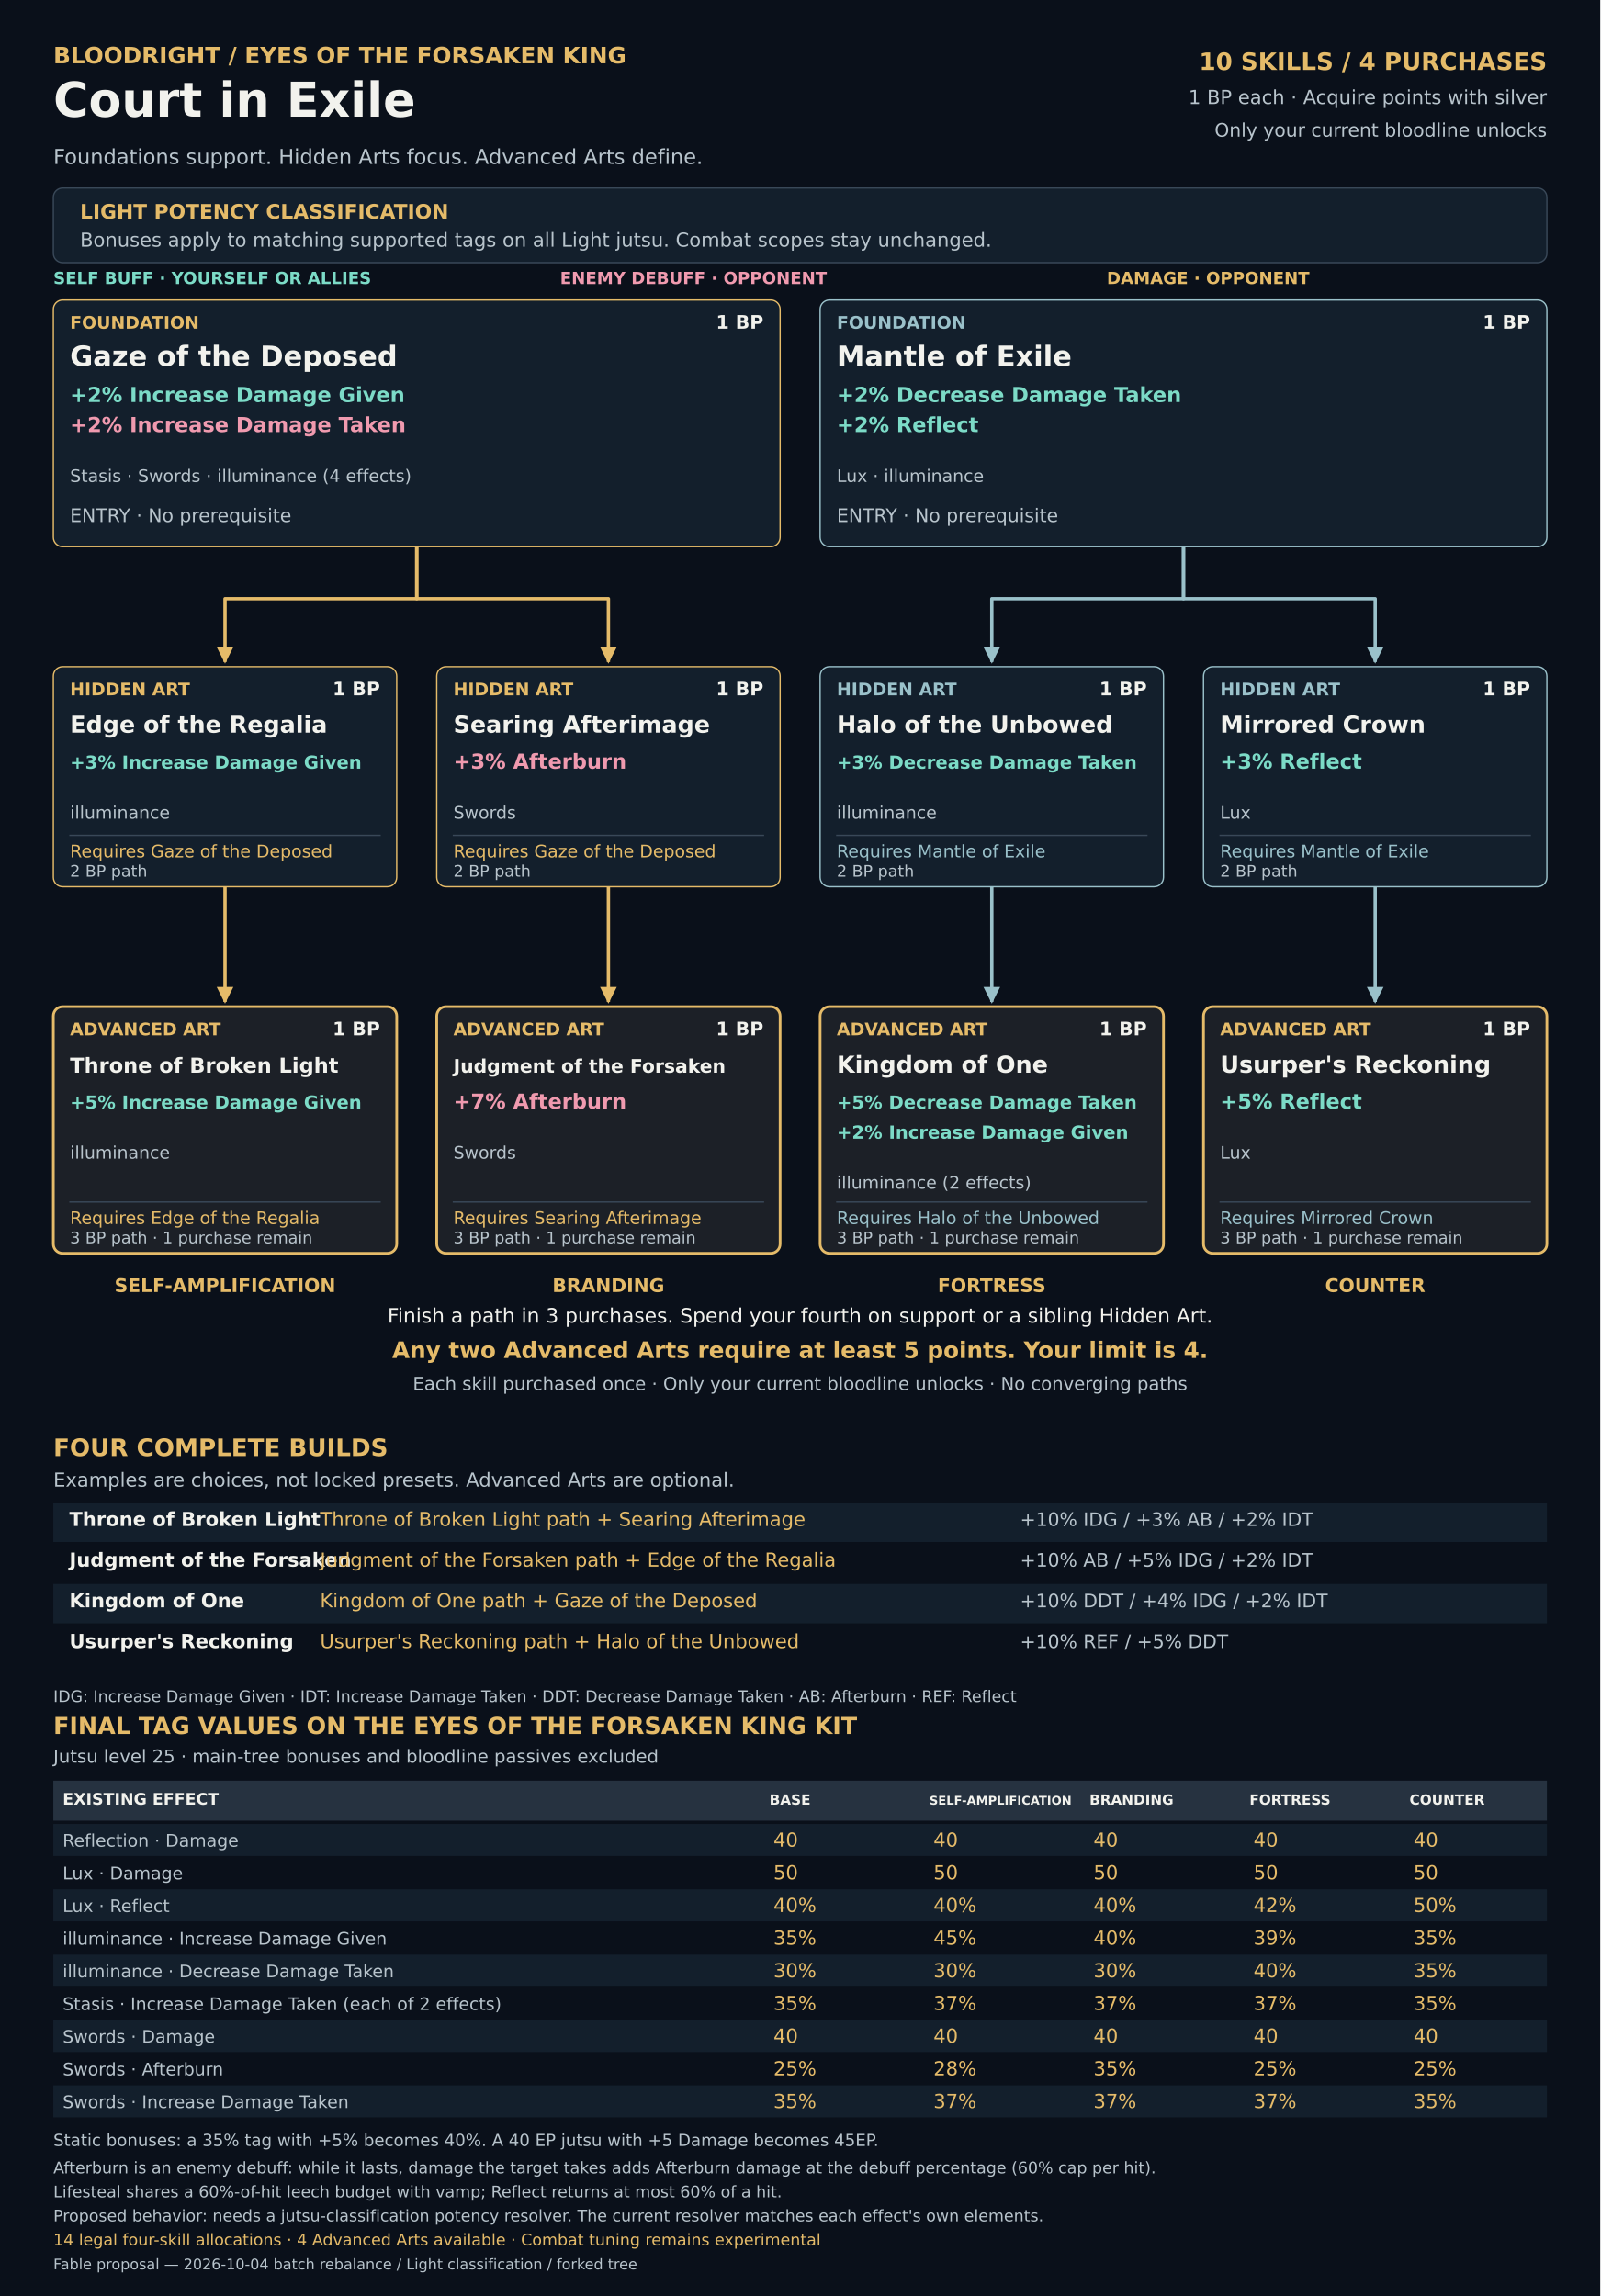
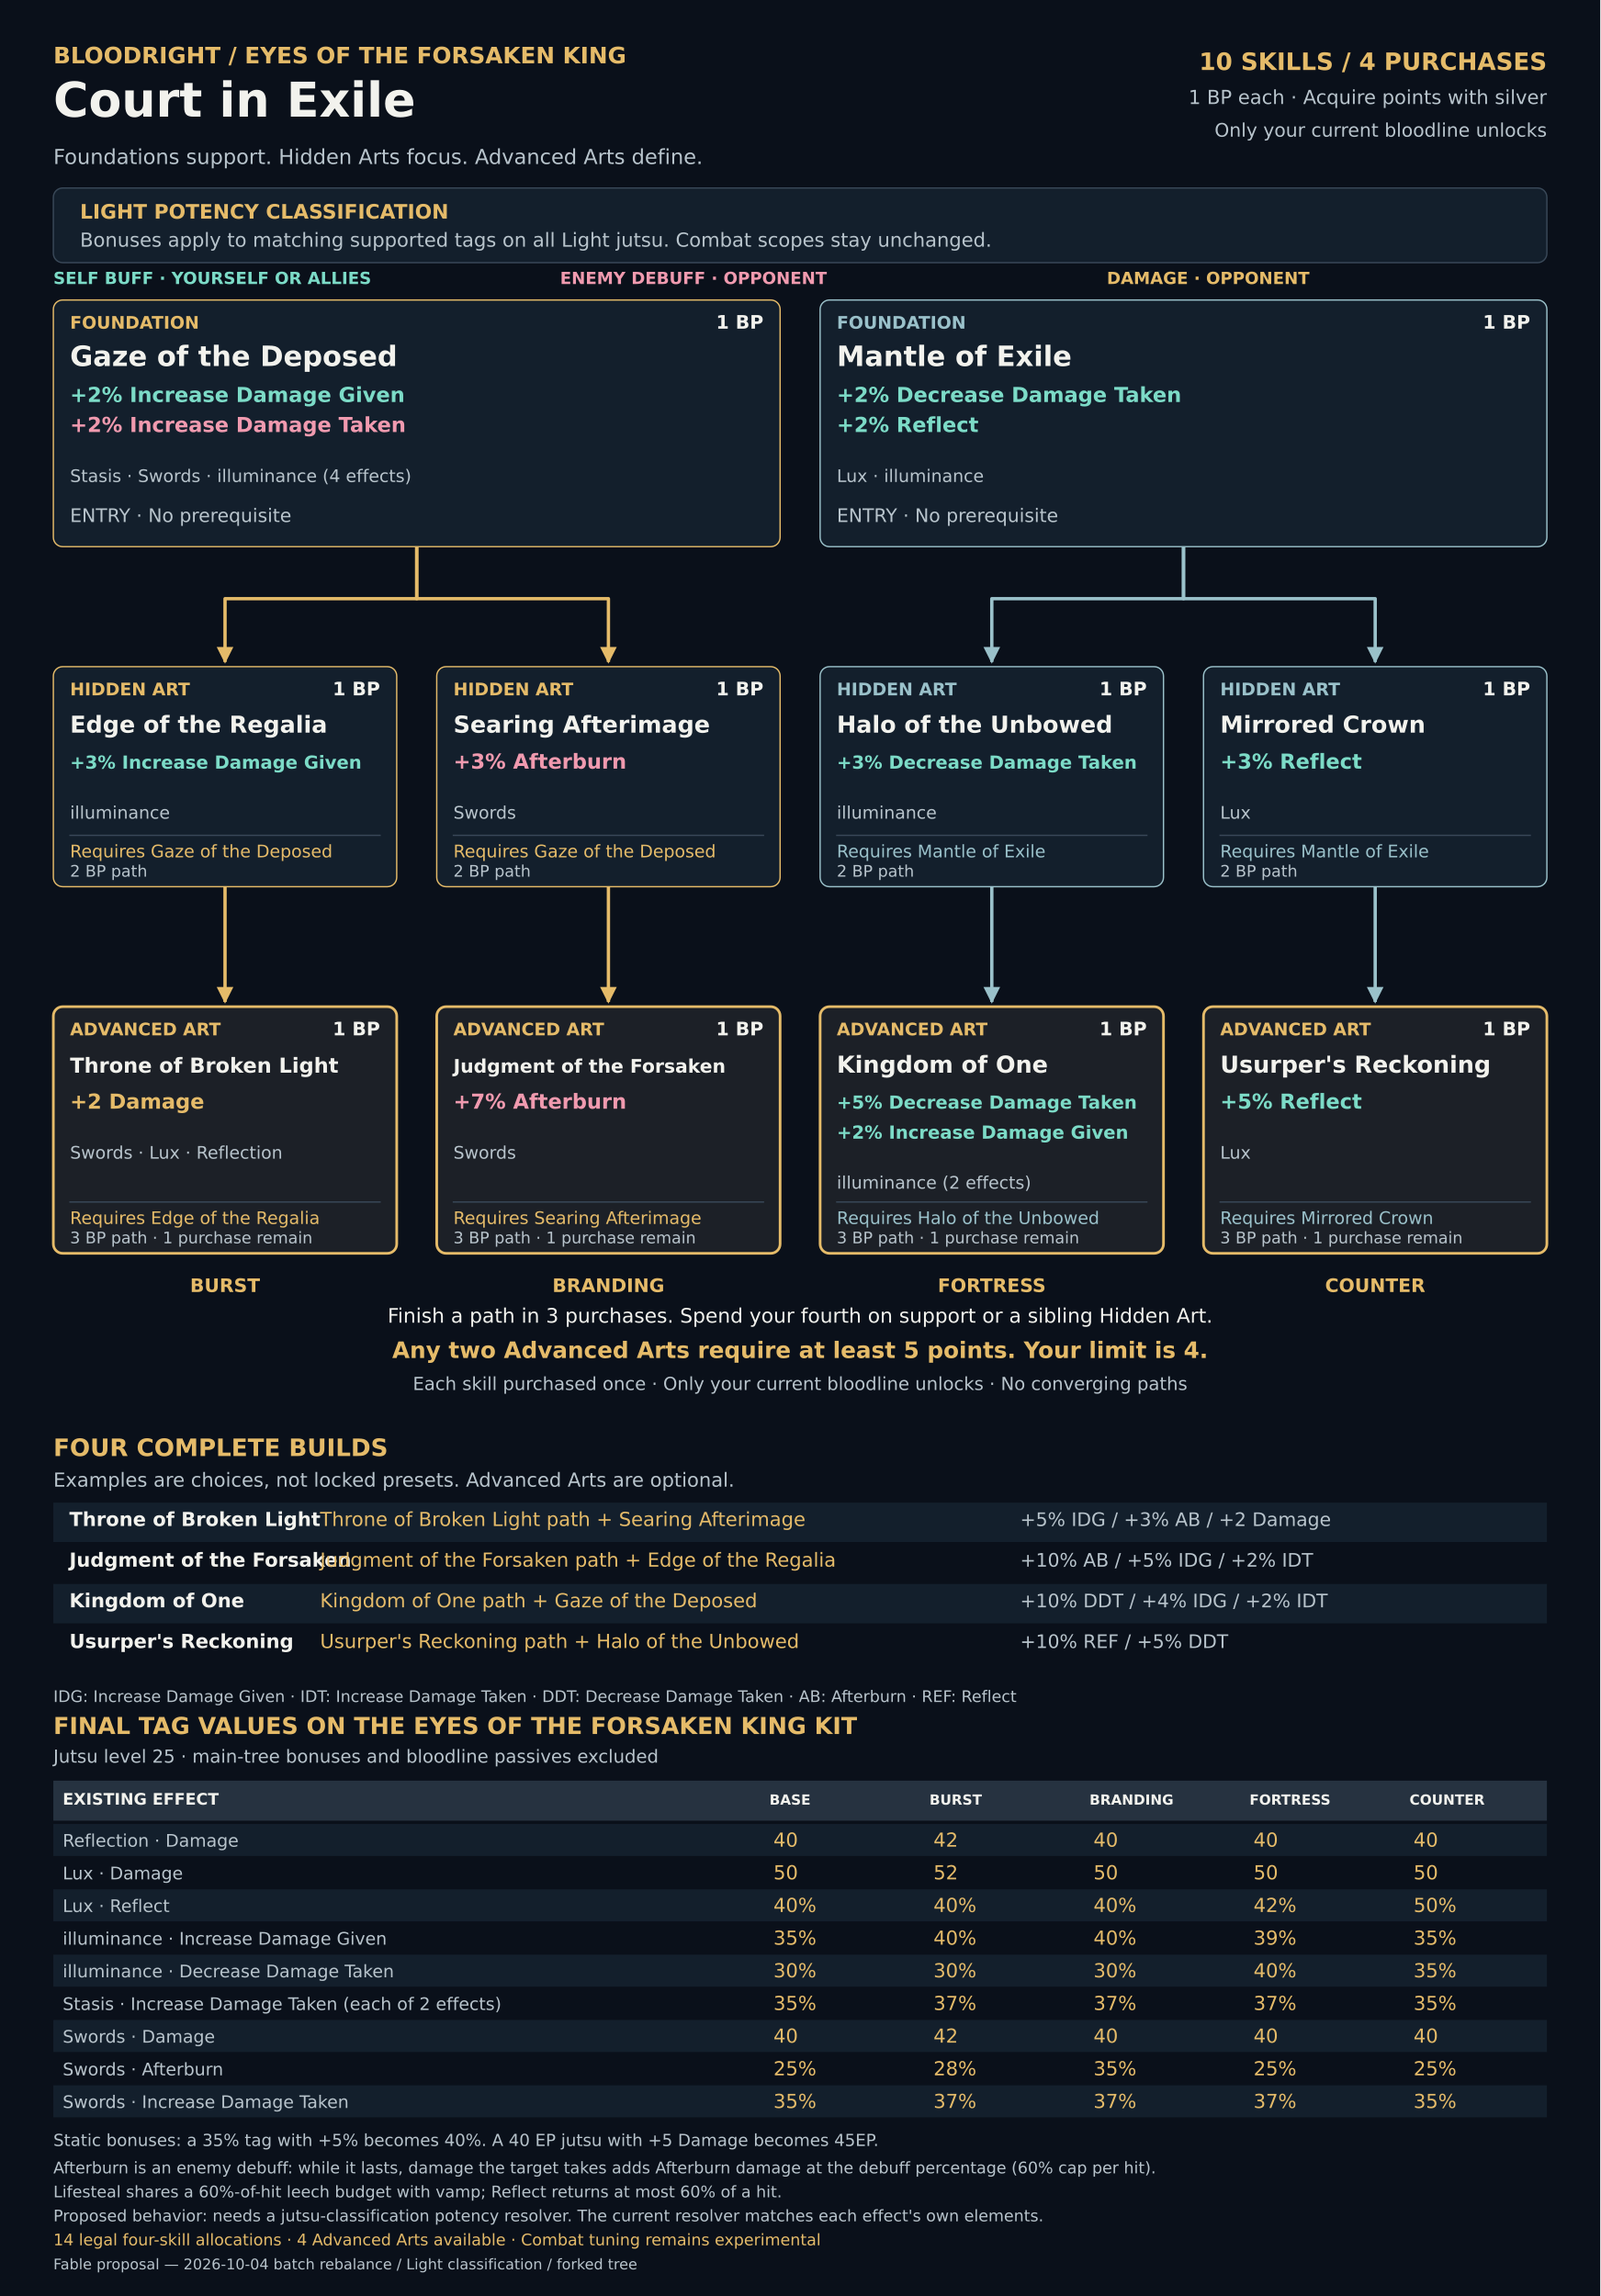
<svg xmlns="http://www.w3.org/2000/svg" width="2400" height="3444" viewBox="0 0 2400 3444" role="img" aria-labelledby="title desc">
  <defs>
    <marker id="arrow-0" viewBox="0 0 10 10" refX="9" refY="5" markerWidth="5" markerHeight="5" orient="auto">
      <path d="M0 0L10 5L0 10Z" fill="#e5bb69" />
    </marker>
    <marker id="arrow-1" viewBox="0 0 10 10" refX="9" refY="5" markerWidth="5" markerHeight="5" orient="auto">
      <path d="M0 0L10 5L0 10Z" fill="#9ac1ca" />
    </marker>
    <marker id="arrow-2" viewBox="0 0 10 10" refX="9" refY="5" markerWidth="5" markerHeight="5" orient="auto">
      <path d="M0 0L10 5L0 10Z" fill="#b8d98d" />
    </marker>
    <marker id="arrow-3" viewBox="0 0 10 10" refX="9" refY="5" markerWidth="5" markerHeight="5" orient="auto">
      <path d="M0 0L10 5L0 10Z" fill="#d9a6e0" />
    </marker>
  </defs>
  <g font-family="DejaVu Sans, sans-serif">
    <rect x="0" y="0" width="2400" height="3444" rx="0" fill="#0a101a" />
    <text x="80" y="95" font-size="34" font-weight="700" fill="#e5bb69" text-anchor="start">BLOODRIGHT / EYES OF THE FORSAKEN KING</text>
    <text x="80" y="175" font-size="72" font-weight="700" fill="#f2f2ed" text-anchor="start">Court in Exile</text>
    <text x="80" y="246" font-size="31" font-weight="400" fill="#b8c4cc" text-anchor="start">Foundations support. Hidden Arts focus. Advanced Arts define.</text>
    <text x="2320" y="105" font-size="36" font-weight="700" fill="#e5bb69" text-anchor="end">10 SKILLS  /  4 PURCHASES</text>
    <text x="2320" y="156" font-size="29" font-weight="400" fill="#b8c4cc" text-anchor="end">1 BP each · Acquire points with silver</text>
    <text x="2320" y="205" font-size="28" font-weight="400" fill="#b8c4cc" text-anchor="end">Only your current bloodline unlocks</text>
    <rect x="80" y="282" width="2240" height="112" rx="14" fill="#131f2c" stroke="#394858" stroke-width="2" />
    <text x="120" y="328" font-size="30" font-weight="700" fill="#e5bb69" text-anchor="start">LIGHT POTENCY CLASSIFICATION</text>
    <text x="120" y="370" font-size="29" font-weight="400" fill="#b8c4cc" text-anchor="start">Bonuses apply to matching supported tags on all Light jutsu. Combat scopes stay unchanged.</text>
    <text x="80" y="426" font-size="25" font-weight="700" fill="#7cdbc7" text-anchor="start">SELF BUFF · YOURSELF OR ALLIES</text>
    <text x="840" y="426" font-size="25" font-weight="700" fill="#f09aaf" text-anchor="start">ENEMY DEBUFF · OPPONENT</text>
    <text x="1660" y="426" font-size="25" font-weight="700" fill="#e5bb69" text-anchor="start">DAMAGE · OPPONENT</text>
    <path id="edge-02-03" data-from="02" data-to="03" d="M337.5 1330 V1503" fill="none" stroke="#e5bb69" stroke-width="5" stroke-linejoin="round" marker-end="url(#arrow-0)" />
    <path id="edge-04-05" data-from="04" data-to="05" d="M912.5 1330 V1503" fill="none" stroke="#e5bb69" stroke-width="5" stroke-linejoin="round" marker-end="url(#arrow-0)" />
    <path id="edge-01-02" data-from="01" data-to="02" d="M625 820 V898 H337.5 V993" fill="none" stroke="#e5bb69" stroke-width="5" stroke-linejoin="round" marker-end="url(#arrow-0)" />
    <path id="edge-01-04" data-from="01" data-to="04" d="M625 820 V898 H912.5 V993" fill="none" stroke="#e5bb69" stroke-width="5" stroke-linejoin="round" marker-end="url(#arrow-0)" />
    <path id="edge-07-08" data-from="07" data-to="08" d="M1487.5 1330 V1503" fill="none" stroke="#9ac1ca" stroke-width="5" stroke-linejoin="round" marker-end="url(#arrow-1)" />
    <path id="edge-09-10" data-from="09" data-to="10" d="M2062.5 1330 V1503" fill="none" stroke="#9ac1ca" stroke-width="5" stroke-linejoin="round" marker-end="url(#arrow-1)" />
    <path id="edge-06-07" data-from="06" data-to="07" d="M1775 820 V898 H1487.5 V993" fill="none" stroke="#9ac1ca" stroke-width="5" stroke-linejoin="round" marker-end="url(#arrow-1)" />
    <path id="edge-06-09" data-from="06" data-to="09" d="M1775 820 V898 H2062.5 V993" fill="none" stroke="#9ac1ca" stroke-width="5" stroke-linejoin="round" marker-end="url(#arrow-1)" />
    <g id="node-01" data-cost="1" data-prerequisites="" data-potency-classification="Light">
      <rect x="80" y="450" width="1090" height="370" rx="14" fill="#131f2c" stroke="#e5bb69" stroke-width="2" />
      <text x="105.0" y="493" font-size="26" font-weight="700" fill="#e5bb69" text-anchor="start">FOUNDATION</text>
      <text x="1145.0" y="493" font-size="28" font-weight="700" fill="#f2f2ed" text-anchor="end">1 BP</text>
      <text x="105.0" y="549" font-size="42" font-weight="700" fill="#f2f2ed" text-anchor="start">Gaze of the Deposed</text>
      <text x="105.0" y="603" font-size="31" font-weight="700" fill="#7cdbc7" text-anchor="start">+2% Increase Damage Given</text>
      <text x="105.0" y="648" font-size="31" font-weight="700" fill="#f09aaf" text-anchor="start">+2% Increase Damage Taken</text>
      <text x="105.0" y="723" font-size="26" font-weight="400" fill="#b8c4cc" text-anchor="start">Stasis · Swords · illuminance (4 effects)</text>
      <text x="105.0" y="783" font-size="28" font-weight="400" fill="#b8c4cc" text-anchor="start">ENTRY · No prerequisite</text>
    </g>
    <g id="node-06" data-cost="1" data-prerequisites="" data-potency-classification="Light">
      <rect x="1230" y="450" width="1090" height="370" rx="14" fill="#131f2c" stroke="#9ac1ca" stroke-width="2" />
      <text x="1255.0" y="493" font-size="26" font-weight="700" fill="#9ac1ca" text-anchor="start">FOUNDATION</text>
      <text x="2295.0" y="493" font-size="28" font-weight="700" fill="#f2f2ed" text-anchor="end">1 BP</text>
      <text x="1255.0" y="549" font-size="42" font-weight="700" fill="#f2f2ed" text-anchor="start">Mantle of Exile</text>
      <text x="1255.0" y="603" font-size="31" font-weight="700" fill="#7cdbc7" text-anchor="start">+2% Decrease Damage Taken</text>
      <text x="1255.0" y="648" font-size="31" font-weight="700" fill="#7cdbc7" text-anchor="start">+2% Reflect</text>
      <text x="1255.0" y="723" font-size="26" font-weight="400" fill="#b8c4cc" text-anchor="start">Lux · illuminance</text>
      <text x="1255.0" y="783" font-size="28" font-weight="400" fill="#b8c4cc" text-anchor="start">ENTRY · No prerequisite</text>
    </g>
    <g id="node-02" data-cost="1" data-prerequisites="01" data-potency-classification="Light">
      <rect x="80" y="1000" width="515" height="330" rx="14" fill="#131f2c" stroke="#e5bb69" stroke-width="2" />
      <text x="105.0" y="1043" font-size="26" font-weight="700" fill="#e5bb69" text-anchor="start">HIDDEN ART</text>
      <text x="570.0" y="1043" font-size="28" font-weight="700" fill="#f2f2ed" text-anchor="end">1 BP</text>
      <text x="105.0" y="1099" font-size="35" font-weight="700" fill="#f2f2ed" text-anchor="start">Edge of the Regalia</text>
      <text x="105.0" y="1153" font-size="27" font-weight="700" fill="#7cdbc7" text-anchor="start">+3% Increase Damage Given</text>
      <text x="105.0" y="1228" font-size="26" font-weight="400" fill="#b8c4cc" text-anchor="start">illuminance</text>
      <path d="M104 1253 L571 1253" fill="none" stroke="#394858" stroke-width="2" />
      <text x="105.0" y="1286" font-size="26" font-weight="400" fill="#e5bb69" text-anchor="start">Requires Gaze of the Deposed</text>
      <text x="105.0" y="1315" font-size="24" font-weight="400" fill="#b8c4cc" text-anchor="start">2 BP path</text>
    </g>
    <g id="node-04" data-cost="1" data-prerequisites="01" data-potency-classification="Light">
      <rect x="655" y="1000" width="515" height="330" rx="14" fill="#131f2c" stroke="#e5bb69" stroke-width="2" />
      <text x="680.0" y="1043" font-size="26" font-weight="700" fill="#e5bb69" text-anchor="start">HIDDEN ART</text>
      <text x="1145.0" y="1043" font-size="28" font-weight="700" fill="#f2f2ed" text-anchor="end">1 BP</text>
      <text x="680.0" y="1099" font-size="35" font-weight="700" fill="#f2f2ed" text-anchor="start">Searing Afterimage</text>
      <text x="680.0" y="1153" font-size="31" font-weight="700" fill="#f09aaf" text-anchor="start">+3% Afterburn</text>
      <text x="680.0" y="1228" font-size="26" font-weight="400" fill="#b8c4cc" text-anchor="start">Swords</text>
      <path d="M679 1253 L1146 1253" fill="none" stroke="#394858" stroke-width="2" />
      <text x="680.0" y="1286" font-size="26" font-weight="400" fill="#e5bb69" text-anchor="start">Requires Gaze of the Deposed</text>
      <text x="680.0" y="1315" font-size="24" font-weight="400" fill="#b8c4cc" text-anchor="start">2 BP path</text>
    </g>
    <g id="node-07" data-cost="1" data-prerequisites="06" data-potency-classification="Light">
      <rect x="1230" y="1000" width="515" height="330" rx="14" fill="#131f2c" stroke="#9ac1ca" stroke-width="2" />
      <text x="1255.0" y="1043" font-size="26" font-weight="700" fill="#9ac1ca" text-anchor="start">HIDDEN ART</text>
      <text x="1720.0" y="1043" font-size="28" font-weight="700" fill="#f2f2ed" text-anchor="end">1 BP</text>
      <text x="1255.0" y="1099" font-size="35" font-weight="700" fill="#f2f2ed" text-anchor="start">Halo of the Unbowed</text>
      <text x="1255.0" y="1153" font-size="27" font-weight="700" fill="#7cdbc7" text-anchor="start">+3% Decrease Damage Taken</text>
      <text x="1255.0" y="1228" font-size="26" font-weight="400" fill="#b8c4cc" text-anchor="start">illuminance</text>
      <path d="M1254 1253 L1721 1253" fill="none" stroke="#394858" stroke-width="2" />
      <text x="1255.0" y="1286" font-size="26" font-weight="400" fill="#9ac1ca" text-anchor="start">Requires Mantle of Exile</text>
      <text x="1255.0" y="1315" font-size="24" font-weight="400" fill="#b8c4cc" text-anchor="start">2 BP path</text>
    </g>
    <g id="node-09" data-cost="1" data-prerequisites="06" data-potency-classification="Light">
      <rect x="1805" y="1000" width="515" height="330" rx="14" fill="#131f2c" stroke="#9ac1ca" stroke-width="2" />
      <text x="1830.0" y="1043" font-size="26" font-weight="700" fill="#9ac1ca" text-anchor="start">HIDDEN ART</text>
      <text x="2295.0" y="1043" font-size="28" font-weight="700" fill="#f2f2ed" text-anchor="end">1 BP</text>
      <text x="1830.0" y="1099" font-size="35" font-weight="700" fill="#f2f2ed" text-anchor="start">Mirrored Crown</text>
      <text x="1830.0" y="1153" font-size="31" font-weight="700" fill="#7cdbc7" text-anchor="start">+3% Reflect</text>
      <text x="1830.0" y="1228" font-size="26" font-weight="400" fill="#b8c4cc" text-anchor="start">Lux</text>
      <path d="M1829 1253 L2296 1253" fill="none" stroke="#394858" stroke-width="2" />
      <text x="1830.0" y="1286" font-size="26" font-weight="400" fill="#9ac1ca" text-anchor="start">Requires Mantle of Exile</text>
      <text x="1830.0" y="1315" font-size="24" font-weight="400" fill="#b8c4cc" text-anchor="start">2 BP path</text>
    </g>
    <g id="node-03" data-cost="1" data-prerequisites="02" data-potency-classification="Light">
      <rect x="80" y="1510" width="515" height="370" rx="14" fill="#1c2027" stroke="#e5bb69" stroke-width="4" />
      <text x="105.0" y="1553" font-size="26" font-weight="700" fill="#e5bb69" text-anchor="start">ADVANCED ART</text>
      <text x="570.0" y="1553" font-size="28" font-weight="700" fill="#f2f2ed" text-anchor="end">1 BP</text>
      <text x="105.0" y="1609" font-size="31" font-weight="700" fill="#f2f2ed" text-anchor="start">Throne of Broken Light</text>
-       <text x="105.0" y="1663" font-size="27" font-weight="700" fill="#7cdbc7" text-anchor="start">+5% Increase Damage Given</text>
-       <text x="105.0" y="1738" font-size="26" font-weight="400" fill="#b8c4cc" text-anchor="start">illuminance</text>
+       <text x="105.0" y="1663" font-size="31" font-weight="700" fill="#e5bb69" text-anchor="start">+2 Damage</text>
+       <text x="105.0" y="1738" font-size="26" font-weight="400" fill="#b8c4cc" text-anchor="start">Swords · Lux · Reflection</text>
      <path d="M104 1803 L571 1803" fill="none" stroke="#394858" stroke-width="2" />
      <text x="105.0" y="1836" font-size="26" font-weight="400" fill="#e5bb69" text-anchor="start">Requires Edge of the Regalia</text>
      <text x="105.0" y="1865" font-size="24" font-weight="400" fill="#b8c4cc" text-anchor="start">3 BP path · 1 purchase remain</text>
    </g>
    <g id="node-05" data-cost="1" data-prerequisites="04" data-potency-classification="Light">
      <rect x="655" y="1510" width="515" height="370" rx="14" fill="#1c2027" stroke="#e5bb69" stroke-width="4" />
      <text x="680.0" y="1553" font-size="26" font-weight="700" fill="#e5bb69" text-anchor="start">ADVANCED ART</text>
      <text x="1145.0" y="1553" font-size="28" font-weight="700" fill="#f2f2ed" text-anchor="end">1 BP</text>
      <text x="680.0" y="1609" font-size="28" font-weight="700" fill="#f2f2ed" text-anchor="start">Judgment of the Forsaken</text>
      <text x="680.0" y="1663" font-size="31" font-weight="700" fill="#f09aaf" text-anchor="start">+7% Afterburn</text>
      <text x="680.0" y="1738" font-size="26" font-weight="400" fill="#b8c4cc" text-anchor="start">Swords</text>
      <path d="M679 1803 L1146 1803" fill="none" stroke="#394858" stroke-width="2" />
      <text x="680.0" y="1836" font-size="26" font-weight="400" fill="#e5bb69" text-anchor="start">Requires Searing Afterimage</text>
      <text x="680.0" y="1865" font-size="24" font-weight="400" fill="#b8c4cc" text-anchor="start">3 BP path · 1 purchase remain</text>
    </g>
    <g id="node-08" data-cost="1" data-prerequisites="07" data-potency-classification="Light">
      <rect x="1230" y="1510" width="515" height="370" rx="14" fill="#1c2027" stroke="#e5bb69" stroke-width="4" />
      <text x="1255.0" y="1553" font-size="26" font-weight="700" fill="#e5bb69" text-anchor="start">ADVANCED ART</text>
      <text x="1720.0" y="1553" font-size="28" font-weight="700" fill="#f2f2ed" text-anchor="end">1 BP</text>
      <text x="1255.0" y="1609" font-size="35" font-weight="700" fill="#f2f2ed" text-anchor="start">Kingdom of One</text>
      <text x="1255.0" y="1663" font-size="27" font-weight="700" fill="#7cdbc7" text-anchor="start">+5% Decrease Damage Taken</text>
      <text x="1255.0" y="1708" font-size="27" font-weight="700" fill="#7cdbc7" text-anchor="start">+2% Increase Damage Given</text>
      <text x="1255.0" y="1783" font-size="26" font-weight="400" fill="#b8c4cc" text-anchor="start">illuminance (2 effects)</text>
      <path d="M1254 1803 L1721 1803" fill="none" stroke="#394858" stroke-width="2" />
      <text x="1255.0" y="1836" font-size="26" font-weight="400" fill="#9ac1ca" text-anchor="start">Requires Halo of the Unbowed</text>
      <text x="1255.0" y="1865" font-size="24" font-weight="400" fill="#b8c4cc" text-anchor="start">3 BP path · 1 purchase remain</text>
    </g>
    <g id="node-10" data-cost="1" data-prerequisites="09" data-potency-classification="Light">
      <rect x="1805" y="1510" width="515" height="370" rx="14" fill="#1c2027" stroke="#e5bb69" stroke-width="4" />
      <text x="1830.0" y="1553" font-size="26" font-weight="700" fill="#e5bb69" text-anchor="start">ADVANCED ART</text>
      <text x="2295.0" y="1553" font-size="28" font-weight="700" fill="#f2f2ed" text-anchor="end">1 BP</text>
      <text x="1830.0" y="1609" font-size="35" font-weight="700" fill="#f2f2ed" text-anchor="start">Usurper's Reckoning</text>
      <text x="1830.0" y="1663" font-size="31" font-weight="700" fill="#7cdbc7" text-anchor="start">+5% Reflect</text>
      <text x="1830.0" y="1738" font-size="26" font-weight="400" fill="#b8c4cc" text-anchor="start">Lux</text>
      <path d="M1829 1803 L2296 1803" fill="none" stroke="#394858" stroke-width="2" />
      <text x="1830.0" y="1836" font-size="26" font-weight="400" fill="#9ac1ca" text-anchor="start">Requires Mirrored Crown</text>
      <text x="1830.0" y="1865" font-size="24" font-weight="400" fill="#b8c4cc" text-anchor="start">3 BP path · 1 purchase remain</text>
    </g>
-     <text x="337.5" y="1938" font-size="28" font-weight="700" fill="#e5bb69" text-anchor="middle">SELF-AMPLIFICATION</text>
+     <text x="337.5" y="1938" font-size="28" font-weight="700" fill="#e5bb69" text-anchor="middle">BURST</text>
    <text x="912.5" y="1938" font-size="28" font-weight="700" fill="#e5bb69" text-anchor="middle">BRANDING</text>
    <text x="1487.5" y="1938" font-size="28" font-weight="700" fill="#e5bb69" text-anchor="middle">FORTRESS</text>
    <text x="2062.5" y="1938" font-size="28" font-weight="700" fill="#e5bb69" text-anchor="middle">COUNTER</text>
    <text x="1200.0" y="1984" font-size="30" font-weight="400" fill="#f2f2ed" text-anchor="middle">Finish a path in 3 purchases. Spend your fourth on support or a sibling Hidden Art.</text>
    <text x="1200.0" y="2037" font-size="34" font-weight="700" fill="#e5bb69" text-anchor="middle">Any two Advanced Arts require at least 5 points. Your limit is 4.</text>
    <text x="1200.0" y="2085" font-size="27" font-weight="400" fill="#b8c4cc" text-anchor="middle">Each skill purchased once · Only your current bloodline unlocks · No converging paths</text>
    <text x="80" y="2184" font-size="36" font-weight="700" fill="#e5bb69" text-anchor="start">FOUR COMPLETE BUILDS</text>
    <text x="80" y="2230" font-size="29" font-weight="400" fill="#b8c4cc" text-anchor="start">Examples are choices, not locked presets. Advanced Arts are optional.</text>
    <rect x="80" y="2254" width="2240" height="59" rx="0" fill="#131f2c" />
    <text x="104" y="2289" font-size="29" font-weight="700" fill="#f2f2ed" text-anchor="start">Throne of Broken Light</text>
    <text x="480" y="2289" font-size="29" font-weight="400" fill="#e5bb69" text-anchor="start">Throne of Broken Light path + Searing Afterimage</text>
-     <text x="1530" y="2289" font-size="28" font-weight="400" fill="#b8c4cc" text-anchor="start">+10% IDG / +3% AB / +2% IDT</text>
+     <text x="1530" y="2289" font-size="28" font-weight="400" fill="#b8c4cc" text-anchor="start">+5% IDG / +3% AB / +2 Damage</text>
    <rect x="80" y="2315" width="2240" height="59" rx="0" fill="#0a101a" />
    <text x="104" y="2350" font-size="29" font-weight="700" fill="#f2f2ed" text-anchor="start">Judgment of the Forsaken</text>
    <text x="480" y="2350" font-size="29" font-weight="400" fill="#e5bb69" text-anchor="start">Judgment of the Forsaken path + Edge of the Regalia</text>
    <text x="1530" y="2350" font-size="28" font-weight="400" fill="#b8c4cc" text-anchor="start">+10% AB / +5% IDG / +2% IDT</text>
    <rect x="80" y="2376" width="2240" height="59" rx="0" fill="#131f2c" />
    <text x="104" y="2411" font-size="29" font-weight="700" fill="#f2f2ed" text-anchor="start">Kingdom of One</text>
    <text x="480" y="2411" font-size="29" font-weight="400" fill="#e5bb69" text-anchor="start">Kingdom of One path + Gaze of the Deposed</text>
    <text x="1530" y="2411" font-size="28" font-weight="400" fill="#b8c4cc" text-anchor="start">+10% DDT / +4% IDG / +2% IDT</text>
    <rect x="80" y="2437" width="2240" height="59" rx="0" fill="#0a101a" />
    <text x="104" y="2472" font-size="29" font-weight="700" fill="#f2f2ed" text-anchor="start">Usurper's Reckoning</text>
    <text x="480" y="2472" font-size="29" font-weight="400" fill="#e5bb69" text-anchor="start">Usurper's Reckoning path + Halo of the Unbowed</text>
    <text x="1530" y="2472" font-size="28" font-weight="400" fill="#b8c4cc" text-anchor="start">+10% REF / +5% DDT</text>
    <text x="80" y="2553" font-size="24" font-weight="400" fill="#b8c4cc" text-anchor="start">IDG: Increase Damage Given · IDT: Increase Damage Taken · DDT: Decrease Damage Taken · AB: Afterburn · REF: Reflect</text>
    <text x="80" y="2601" font-size="35" font-weight="700" fill="#e5bb69" text-anchor="start">FINAL TAG VALUES ON THE EYES OF THE FORSAKEN KING KIT</text>
    <text x="80" y="2644" font-size="27" font-weight="400" fill="#b8c4cc" text-anchor="start">Jutsu level 25 · main-tree bonuses and bloodline passives excluded</text>
    <rect x="80" y="2671" width="2240" height="60" rx="0" fill="#263240" />
    <text x="94" y="2707" font-size="24" font-weight="700" fill="#f2f2ed" text-anchor="start">EXISTING EFFECT</text>
    <text x="1154.0" y="2707" font-size="21" font-weight="700" fill="#f2f2ed" text-anchor="start">BASE</text>
-     <text x="1394.0" y="2707" font-size="18" font-weight="700" fill="#f2f2ed" text-anchor="start">SELF-AMPLIFICATION</text>
+     <text x="1394.0" y="2707" font-size="21" font-weight="700" fill="#f2f2ed" text-anchor="start">BURST</text>
    <text x="1634.0" y="2707" font-size="21" font-weight="700" fill="#f2f2ed" text-anchor="start">BRANDING</text>
    <text x="1874.0" y="2707" font-size="21" font-weight="700" fill="#f2f2ed" text-anchor="start">FORTRESS</text>
    <text x="2114.0" y="2707" font-size="21" font-weight="700" fill="#f2f2ed" text-anchor="start">COUNTER</text>
    <rect x="80" y="2736" width="2240" height="48" rx="0" fill="#131f2c" />
    <text x="94" y="2770" font-size="26" font-weight="400" fill="#b8c4cc" text-anchor="start">Reflection · Damage</text>
    <text x="1160.0" y="2770" font-size="29" font-weight="400" fill="#e5bb69" text-anchor="start">40</text>
-     <text x="1400.0" y="2770" font-size="29" font-weight="400" fill="#e5bb69" text-anchor="start">40</text>
+     <text x="1400.0" y="2770" font-size="29" font-weight="400" fill="#e5bb69" text-anchor="start">42</text>
    <text x="1640.0" y="2770" font-size="29" font-weight="400" fill="#e5bb69" text-anchor="start">40</text>
    <text x="1880.0" y="2770" font-size="29" font-weight="400" fill="#e5bb69" text-anchor="start">40</text>
    <text x="2120.0" y="2770" font-size="29" font-weight="400" fill="#e5bb69" text-anchor="start">40</text>
    <text x="94" y="2819" font-size="26" font-weight="400" fill="#b8c4cc" text-anchor="start">Lux · Damage</text>
    <text x="1160.0" y="2819" font-size="29" font-weight="400" fill="#e5bb69" text-anchor="start">50</text>
-     <text x="1400.0" y="2819" font-size="29" font-weight="400" fill="#e5bb69" text-anchor="start">50</text>
+     <text x="1400.0" y="2819" font-size="29" font-weight="400" fill="#e5bb69" text-anchor="start">52</text>
    <text x="1640.0" y="2819" font-size="29" font-weight="400" fill="#e5bb69" text-anchor="start">50</text>
    <text x="1880.0" y="2819" font-size="29" font-weight="400" fill="#e5bb69" text-anchor="start">50</text>
    <text x="2120.0" y="2819" font-size="29" font-weight="400" fill="#e5bb69" text-anchor="start">50</text>
    <rect x="80" y="2834" width="2240" height="48" rx="0" fill="#131f2c" />
    <text x="94" y="2868" font-size="26" font-weight="400" fill="#b8c4cc" text-anchor="start">Lux · Reflect</text>
    <text x="1160.0" y="2868" font-size="29" font-weight="400" fill="#e5bb69" text-anchor="start">40%</text>
    <text x="1400.0" y="2868" font-size="29" font-weight="400" fill="#e5bb69" text-anchor="start">40%</text>
    <text x="1640.0" y="2868" font-size="29" font-weight="400" fill="#e5bb69" text-anchor="start">40%</text>
    <text x="1880.0" y="2868" font-size="29" font-weight="400" fill="#e5bb69" text-anchor="start">42%</text>
    <text x="2120.0" y="2868" font-size="29" font-weight="400" fill="#e5bb69" text-anchor="start">50%</text>
    <text x="94" y="2917" font-size="26" font-weight="400" fill="#b8c4cc" text-anchor="start">illuminance · Increase Damage Given</text>
    <text x="1160.0" y="2917" font-size="29" font-weight="400" fill="#e5bb69" text-anchor="start">35%</text>
-     <text x="1400.0" y="2917" font-size="29" font-weight="400" fill="#e5bb69" text-anchor="start">45%</text>
+     <text x="1400.0" y="2917" font-size="29" font-weight="400" fill="#e5bb69" text-anchor="start">40%</text>
    <text x="1640.0" y="2917" font-size="29" font-weight="400" fill="#e5bb69" text-anchor="start">40%</text>
    <text x="1880.0" y="2917" font-size="29" font-weight="400" fill="#e5bb69" text-anchor="start">39%</text>
    <text x="2120.0" y="2917" font-size="29" font-weight="400" fill="#e5bb69" text-anchor="start">35%</text>
    <rect x="80" y="2932" width="2240" height="48" rx="0" fill="#131f2c" />
    <text x="94" y="2966" font-size="26" font-weight="400" fill="#b8c4cc" text-anchor="start">illuminance · Decrease Damage Taken</text>
    <text x="1160.0" y="2966" font-size="29" font-weight="400" fill="#e5bb69" text-anchor="start">30%</text>
    <text x="1400.0" y="2966" font-size="29" font-weight="400" fill="#e5bb69" text-anchor="start">30%</text>
    <text x="1640.0" y="2966" font-size="29" font-weight="400" fill="#e5bb69" text-anchor="start">30%</text>
    <text x="1880.0" y="2966" font-size="29" font-weight="400" fill="#e5bb69" text-anchor="start">40%</text>
    <text x="2120.0" y="2966" font-size="29" font-weight="400" fill="#e5bb69" text-anchor="start">35%</text>
    <text x="94" y="3015" font-size="26" font-weight="400" fill="#b8c4cc" text-anchor="start">Stasis · Increase Damage Taken (each of 2 effects)</text>
    <text x="1160.0" y="3015" font-size="29" font-weight="400" fill="#e5bb69" text-anchor="start">35%</text>
    <text x="1400.0" y="3015" font-size="29" font-weight="400" fill="#e5bb69" text-anchor="start">37%</text>
    <text x="1640.0" y="3015" font-size="29" font-weight="400" fill="#e5bb69" text-anchor="start">37%</text>
    <text x="1880.0" y="3015" font-size="29" font-weight="400" fill="#e5bb69" text-anchor="start">37%</text>
    <text x="2120.0" y="3015" font-size="29" font-weight="400" fill="#e5bb69" text-anchor="start">35%</text>
    <rect x="80" y="3030" width="2240" height="48" rx="0" fill="#131f2c" />
    <text x="94" y="3064" font-size="26" font-weight="400" fill="#b8c4cc" text-anchor="start">Swords · Damage</text>
    <text x="1160.0" y="3064" font-size="29" font-weight="400" fill="#e5bb69" text-anchor="start">40</text>
-     <text x="1400.0" y="3064" font-size="29" font-weight="400" fill="#e5bb69" text-anchor="start">40</text>
+     <text x="1400.0" y="3064" font-size="29" font-weight="400" fill="#e5bb69" text-anchor="start">42</text>
    <text x="1640.0" y="3064" font-size="29" font-weight="400" fill="#e5bb69" text-anchor="start">40</text>
    <text x="1880.0" y="3064" font-size="29" font-weight="400" fill="#e5bb69" text-anchor="start">40</text>
    <text x="2120.0" y="3064" font-size="29" font-weight="400" fill="#e5bb69" text-anchor="start">40</text>
    <text x="94" y="3113" font-size="26" font-weight="400" fill="#b8c4cc" text-anchor="start">Swords · Afterburn</text>
    <text x="1160.0" y="3113" font-size="29" font-weight="400" fill="#e5bb69" text-anchor="start">25%</text>
    <text x="1400.0" y="3113" font-size="29" font-weight="400" fill="#e5bb69" text-anchor="start">28%</text>
    <text x="1640.0" y="3113" font-size="29" font-weight="400" fill="#e5bb69" text-anchor="start">35%</text>
    <text x="1880.0" y="3113" font-size="29" font-weight="400" fill="#e5bb69" text-anchor="start">25%</text>
    <text x="2120.0" y="3113" font-size="29" font-weight="400" fill="#e5bb69" text-anchor="start">25%</text>
    <rect x="80" y="3128" width="2240" height="48" rx="0" fill="#131f2c" />
    <text x="94" y="3162" font-size="26" font-weight="400" fill="#b8c4cc" text-anchor="start">Swords · Increase Damage Taken</text>
    <text x="1160.0" y="3162" font-size="29" font-weight="400" fill="#e5bb69" text-anchor="start">35%</text>
    <text x="1400.0" y="3162" font-size="29" font-weight="400" fill="#e5bb69" text-anchor="start">37%</text>
    <text x="1640.0" y="3162" font-size="29" font-weight="400" fill="#e5bb69" text-anchor="start">37%</text>
    <text x="1880.0" y="3162" font-size="29" font-weight="400" fill="#e5bb69" text-anchor="start">37%</text>
    <text x="2120.0" y="3162" font-size="29" font-weight="400" fill="#e5bb69" text-anchor="start">35%</text>
    <text x="80" y="3219" font-size="25" font-weight="400" fill="#b8c4cc" text-anchor="start">Static bonuses: a 35% tag with +5% becomes 40%. A 40 EP jutsu with +5 Damage becomes 45EP.</text>
    <text x="80" y="3260" font-size="24" font-weight="400" fill="#b8c4cc" text-anchor="start">Afterburn is an enemy debuff: while it lasts, damage the target takes adds Afterburn damage at the debuff percentage (60% cap per hit).</text>
    <text x="80" y="3296" font-size="24" font-weight="400" fill="#b8c4cc" text-anchor="start">Lifesteal shares a 60%-of-hit leech budget with vamp; Reflect returns at most 60% of a hit.</text>
    <text x="80" y="3332" font-size="24" font-weight="400" fill="#b8c4cc" text-anchor="start">Proposed behavior: needs a jutsu-classification potency resolver. The current resolver matches each effect's own elements.</text>
    <text x="80" y="3368" font-size="24" font-weight="400" fill="#e5bb69" text-anchor="start">14 legal four-skill allocations · 4 Advanced Arts available · Combat tuning remains experimental</text>
    <text x="80" y="3404" font-size="22" font-weight="400" fill="#b8c4cc" text-anchor="start">Fable proposal — 2026-10-04 batch rebalance / Light classification / forked tree</text>
  </g>
</svg>
